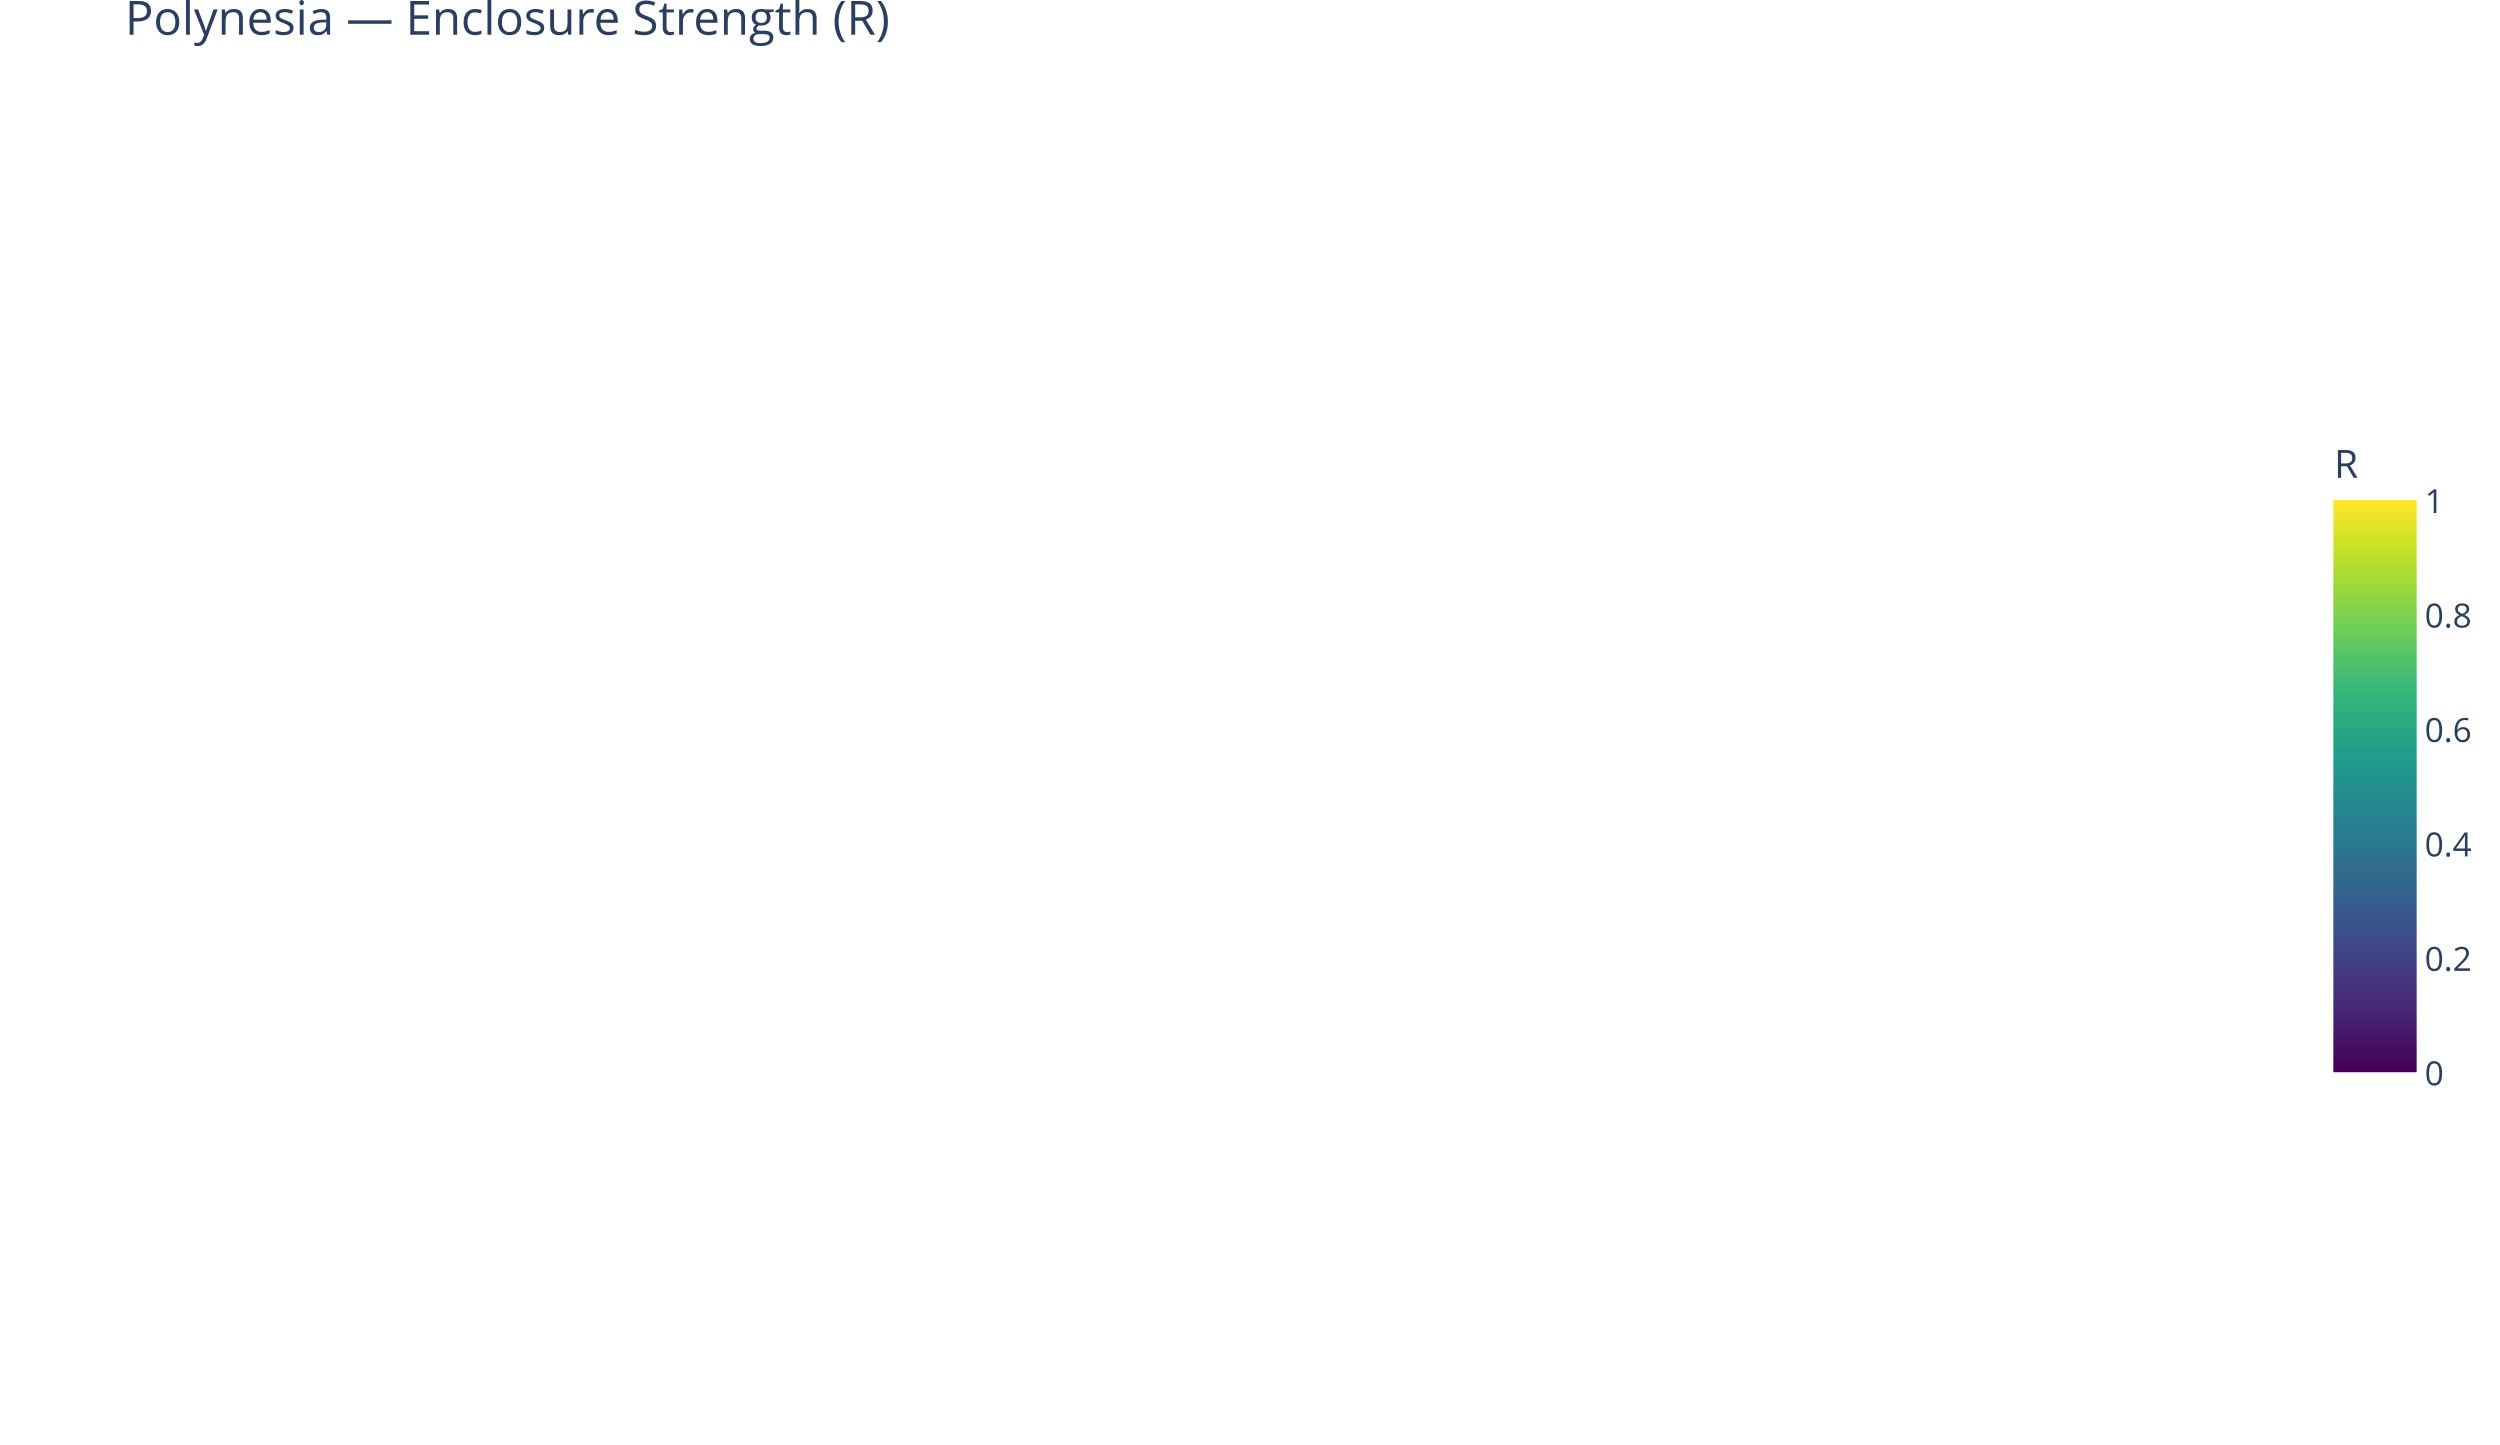
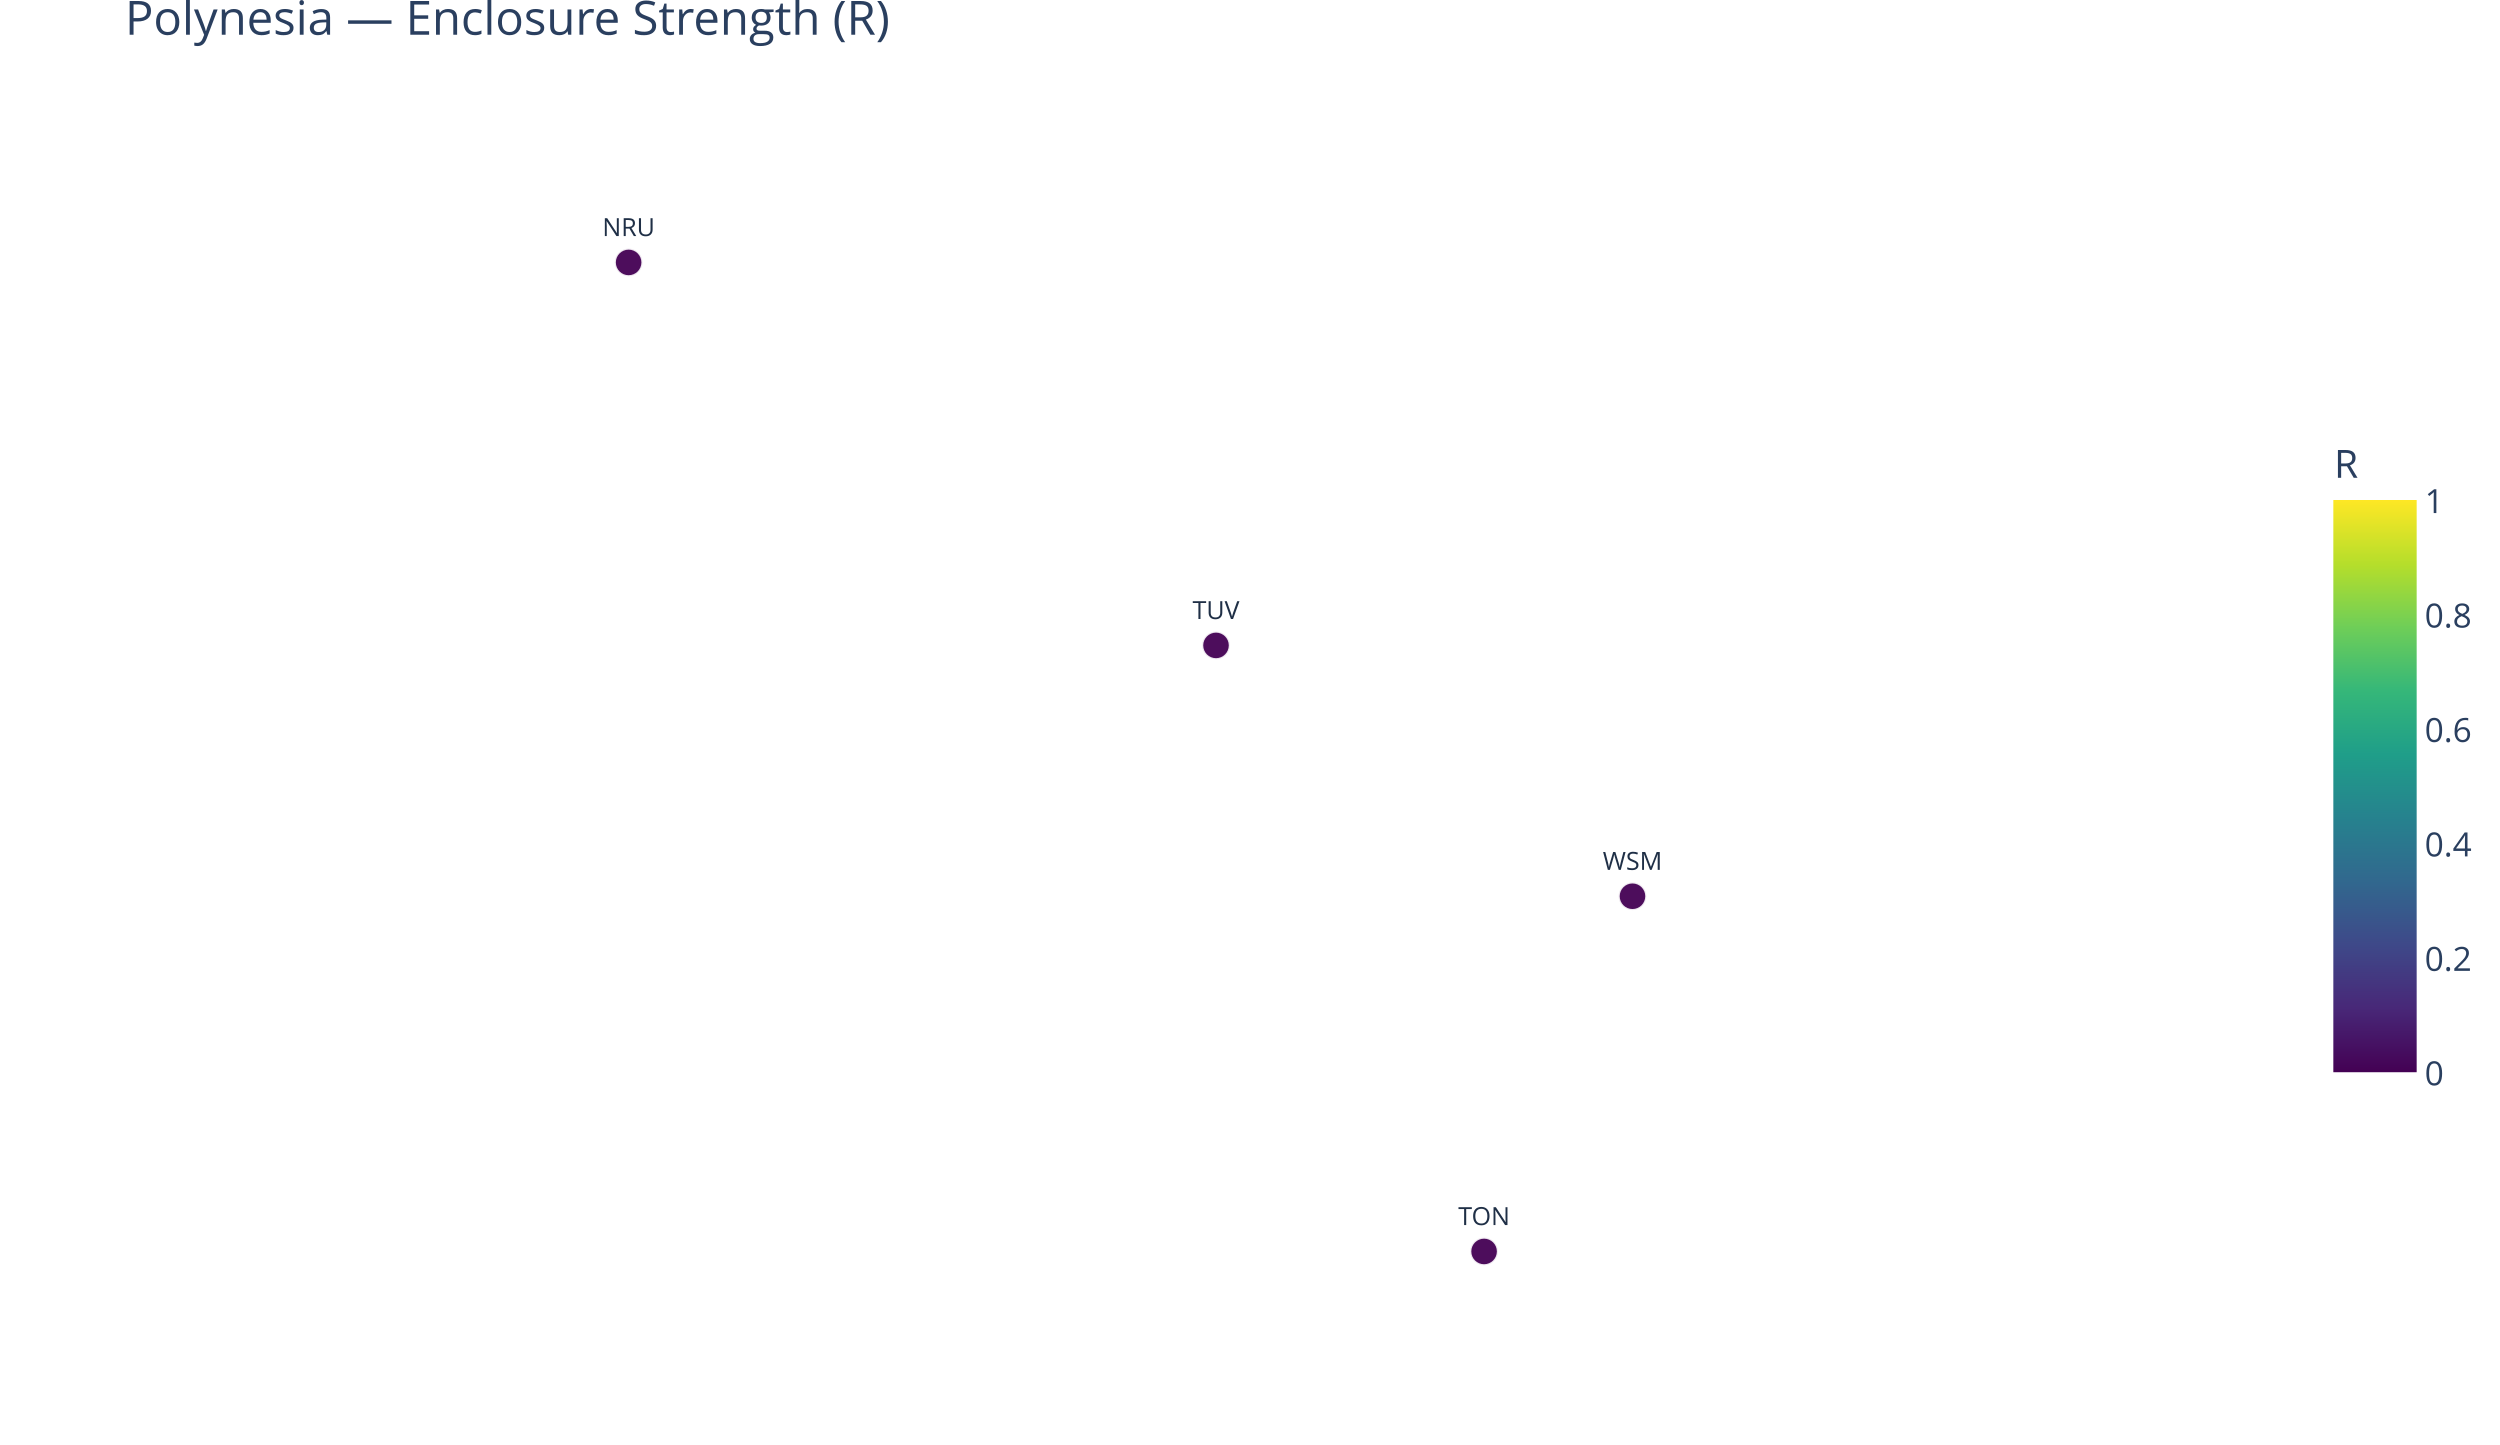
<svg xmlns="http://www.w3.org/2000/svg" class="main-svg" width="900" height="520" style="" viewBox="0 0 900 520">
  <rect x="0" y="0" width="900" height="520" style="fill: rgb(255, 255, 255); fill-opacity: 1;" />
-   <defs id="defs-835375">
+   <defs id="defs-a21acd">
    <g class="clips">
-       <clipPath id="clip835375geo">
-         <rect x="0" y="69.001" width="814" height="406.998" />
+       <clipPath id="clipa21acdgeo">
+         <rect x="0" y="69.002" width="814" height="406.996" />
      </clipPath>
    </g>
    <g class="gradients">
-       <linearGradient x1="0" x2="0" y1="1" y2="0" id="g835375-cbcoloraxis">
+       <linearGradient x1="0" x2="0" y1="1" y2="0" id="ga21acd-cbcoloraxis">
        <stop offset="0%" stop-color="rgb(68, 1, 84)" stop-opacity="1" />
        <stop offset="11.111%" stop-color="rgb(72, 40, 120)" stop-opacity="1" />
        <stop offset="22.222%" stop-color="rgb(62, 73, 137)" stop-opacity="1" />
        <stop offset="33.333%" stop-color="rgb(49, 104, 142)" stop-opacity="1" />
        <stop offset="44.444%" stop-color="rgb(38, 130, 142)" stop-opacity="1" />
        <stop offset="55.556%" stop-color="rgb(31, 158, 137)" stop-opacity="1" />
        <stop offset="66.667%" stop-color="rgb(53, 183, 121)" stop-opacity="1" />
        <stop offset="77.778%" stop-color="rgb(110, 206, 88)" stop-opacity="1" />
        <stop offset="88.889%" stop-color="rgb(181, 222, 43)" stop-opacity="1" />
        <stop offset="100%" stop-color="rgb(253, 231, 37)" stop-opacity="1" />
      </linearGradient>
    </g>
    <g class="patterns" />
  </defs>
  <g class="bglayer" />
  <g class="layer-below">
    <g class="imagelayer" />
    <g class="shapelayer" />
  </g>
  <g class="cartesianlayer" />
  <g class="polarlayer" />
  <g class="smithlayer" />
  <g class="ternarylayer" />
  <g class="geolayer">
-     <g class="geo geo" clip-path="url(#clip835375geo)">
+     <g class="geo geo" clip-path="url(#clipa21acdgeo)">
      <g class="layer bg">
-         <rect x="0" y="69.001" width="814" height="406.998" style="pointer-events: all; fill: rgb(255, 255, 255); fill-opacity: 1;" />
+         <rect x="0" y="69.002" width="814" height="406.996" style="pointer-events: all; fill: rgb(255, 255, 255); fill-opacity: 1;" />
      </g>
      <g class="layer backplot">
        <g class="choroplethlayer">
          <g class="trace choropleth">
            <path class="choroplethlocation" fill="rgb(68, 1, 84)" style="stroke: rgb(68, 68, 68); stroke-opacity: 1; stroke-width: 1px; opacity: 1;" />
            <path class="choroplethlocation" fill="rgb(68, 1, 84)" style="stroke: rgb(68, 68, 68); stroke-opacity: 1; stroke-width: 1px; opacity: 1;" />
            <path class="choroplethlocation" fill="rgb(68, 1, 84)" style="stroke: rgb(68, 68, 68); stroke-opacity: 1; stroke-width: 1px; opacity: 1;" />
            <path class="choroplethlocation" fill="rgb(68, 1, 84)" style="stroke: rgb(68, 68, 68); stroke-opacity: 1; stroke-width: 1px; opacity: 1;" />
          </g>
        </g>
      </g>
      <g class="layer frontplot">
-         <g class="scatterlayer" />
+         <g class="scatterlayer">
+           <g class="trace scattergeo" style="opacity: 1;">
+             <path class="point" d="M5,0A5,5 0 1,1 0,-5A5,5 0 0,1 5,0Z" transform="translate(587.6955,322.6501)" style="opacity: 0.95; stroke-width: 0.8px; fill: rgb(68, 1, 84); fill-opacity: 1; stroke: rgb(255, 255, 255); stroke-opacity: 0.9;" />
+             <path class="point" d="M5,0A5,5 0 1,1 0,-5A5,5 0 0,1 5,0Z" transform="translate(534.271,450.5243)" style="opacity: 0.95; stroke-width: 0.8px; fill: rgb(68, 1, 84); fill-opacity: 1; stroke: rgb(255, 255, 255); stroke-opacity: 0.9;" />
+             <path class="point" d="M5,0A5,5 0 1,1 0,-5A5,5 0 0,1 5,0Z" transform="translate(226.3045,94.47571)" style="opacity: 0.95; stroke-width: 0.8px; fill: rgb(68, 1, 84); fill-opacity: 1; stroke: rgb(255, 255, 255); stroke-opacity: 0.9;" />
+             <path class="point" d="M5,0A5,5 0 1,1 0,-5A5,5 0 0,1 5,0Z" transform="translate(437.7622,232.3454)" style="opacity: 0.95; stroke-width: 0.8px; fill: rgb(68, 1, 84); fill-opacity: 1; stroke: rgb(255, 255, 255); stroke-opacity: 0.9;" />
+             <g transform="translate(0,-9.5)">
+               <text x="0" y="0" text-anchor="middle" transform="translate(587.6955,322.6501)" style="font-family: 'Open Sans', verdana, arial, sans-serif; font-size: 9px; fill: rgb(31, 47, 70); fill-opacity: 1; white-space: pre;">WSM</text>
+             </g>
+             <g transform="translate(0,-9.5)">
+               <text x="0" y="0" text-anchor="middle" transform="translate(534.271,450.5243)" style="font-family: 'Open Sans', verdana, arial, sans-serif; font-size: 9px; fill: rgb(31, 47, 70); fill-opacity: 1; white-space: pre;">TON</text>
+             </g>
+             <g transform="translate(0,-9.5)">
+               <text x="0" y="0" text-anchor="middle" transform="translate(226.3045,94.47571)" style="font-family: 'Open Sans', verdana, arial, sans-serif; font-size: 9px; fill: rgb(31, 47, 70); fill-opacity: 1; white-space: pre;">NRU</text>
+             </g>
+             <g transform="translate(0,-9.5)">
+               <text x="0" y="0" text-anchor="middle" transform="translate(437.7622,232.3454)" style="font-family: 'Open Sans', verdana, arial, sans-serif; font-size: 9px; fill: rgb(31, 47, 70); fill-opacity: 1; white-space: pre;">TUV</text>
+             </g>
+           </g>
+         </g>
      </g>
    </g>
  </g>
  <g class="funnelarealayer" />
  <g class="pielayer" />
  <g class="iciclelayer" />
  <g class="treemaplayer" />
  <g class="sunburstlayer" />
  <g class="glimages" />
-   <defs id="topdefs-835375">
+   <defs id="topdefs-a21acd">
    <g class="clips" />
  </defs>
  <g class="layer-above">
    <g class="imagelayer" />
    <g class="shapelayer" />
  </g>
  <g class="infolayer">
    <g class="cbcoloraxis colorbar" transform="translate(0,25)">
      <rect class="cbbg" x="830" y="124" width="69.641" height="248" style="fill: rgb(0, 0, 0); fill-opacity: 0; stroke: rgb(68, 68, 68); stroke-opacity: 1; stroke-width: 0;" />
      <g class="cbfills" transform="translate(0,155)">
-         <rect class="cbfill gradient_filled" x="840" y="0" width="30" height="206" style="fill: url('#g835375-cbcoloraxis');" />
+         <rect class="cbfill gradient_filled" x="840" y="0" width="30" height="206" style="fill: url('#ga21acd-cbcoloraxis');" />
      </g>
      <g class="cblines" transform="translate(0,155)" />
      <g class="cbaxis crisp" transform="translate(0,-25)">
        <g class="ycbcoloraxistick">
          <text text-anchor="start" x="872.9" y="4.2" transform="translate(0,386.5)" style="font-family: 'Open Sans', verdana, arial, sans-serif; font-size: 12px; fill: rgb(42, 63, 95); fill-opacity: 1; white-space: pre; opacity: 1;">0</text>
        </g>
        <g class="ycbcoloraxistick">
          <text text-anchor="start" x="872.9" y="4.2" style="font-family: 'Open Sans', verdana, arial, sans-serif; font-size: 12px; fill: rgb(42, 63, 95); fill-opacity: 1; white-space: pre; opacity: 1;" transform="translate(0,345.3)">0.2</text>
        </g>
        <g class="ycbcoloraxistick">
          <text text-anchor="start" x="872.9" y="4.2" style="font-family: 'Open Sans', verdana, arial, sans-serif; font-size: 12px; fill: rgb(42, 63, 95); fill-opacity: 1; white-space: pre; opacity: 1;" transform="translate(0,304.1)">0.4</text>
        </g>
        <g class="ycbcoloraxistick">
          <text text-anchor="start" x="872.9" y="4.2" style="font-family: 'Open Sans', verdana, arial, sans-serif; font-size: 12px; fill: rgb(42, 63, 95); fill-opacity: 1; white-space: pre; opacity: 1;" transform="translate(0,262.9)">0.6</text>
        </g>
        <g class="ycbcoloraxistick">
          <text text-anchor="start" x="872.9" y="4.2" style="font-family: 'Open Sans', verdana, arial, sans-serif; font-size: 12px; fill: rgb(42, 63, 95); fill-opacity: 1; white-space: pre; opacity: 1;" transform="translate(0,221.7)">0.8</text>
        </g>
        <g class="ycbcoloraxistick">
          <text text-anchor="start" x="872.9" y="4.2" style="font-family: 'Open Sans', verdana, arial, sans-serif; font-size: 12px; fill: rgb(42, 63, 95); fill-opacity: 1; white-space: pre; opacity: 1;" transform="translate(0,180.5)">1</text>
        </g>
      </g>
      <g class="cbtitleunshift" transform="translate(0,-25)">
        <g class="cbtitle" transform="">
          <text class="ycbcoloraxistitle" x="840.28" y="172" text-anchor="start" style="font-family: 'Open Sans', verdana, arial, sans-serif; font-size: 14px; fill: rgb(42, 63, 95); opacity: 1; font-weight: normal; white-space: pre;">R</text>
        </g>
      </g>
      <rect class="cboutline" x="840" y="156" width="30" height="206" style="stroke: rgb(68, 68, 68); stroke-opacity: 1; fill: none; stroke-width: 0;" />
    </g>
    <g class="g-gtitle">
      <text class="gtitle" x="45" y="12.5" text-anchor="start" dy="0em" style="font-family: 'Open Sans', verdana, arial, sans-serif; font-size: 17px; fill: rgb(42, 63, 95); opacity: 1; font-weight: normal; white-space: pre;">Polynesia — Enclosure Strength (R)</text>
    </g>
  </g>
</svg>
